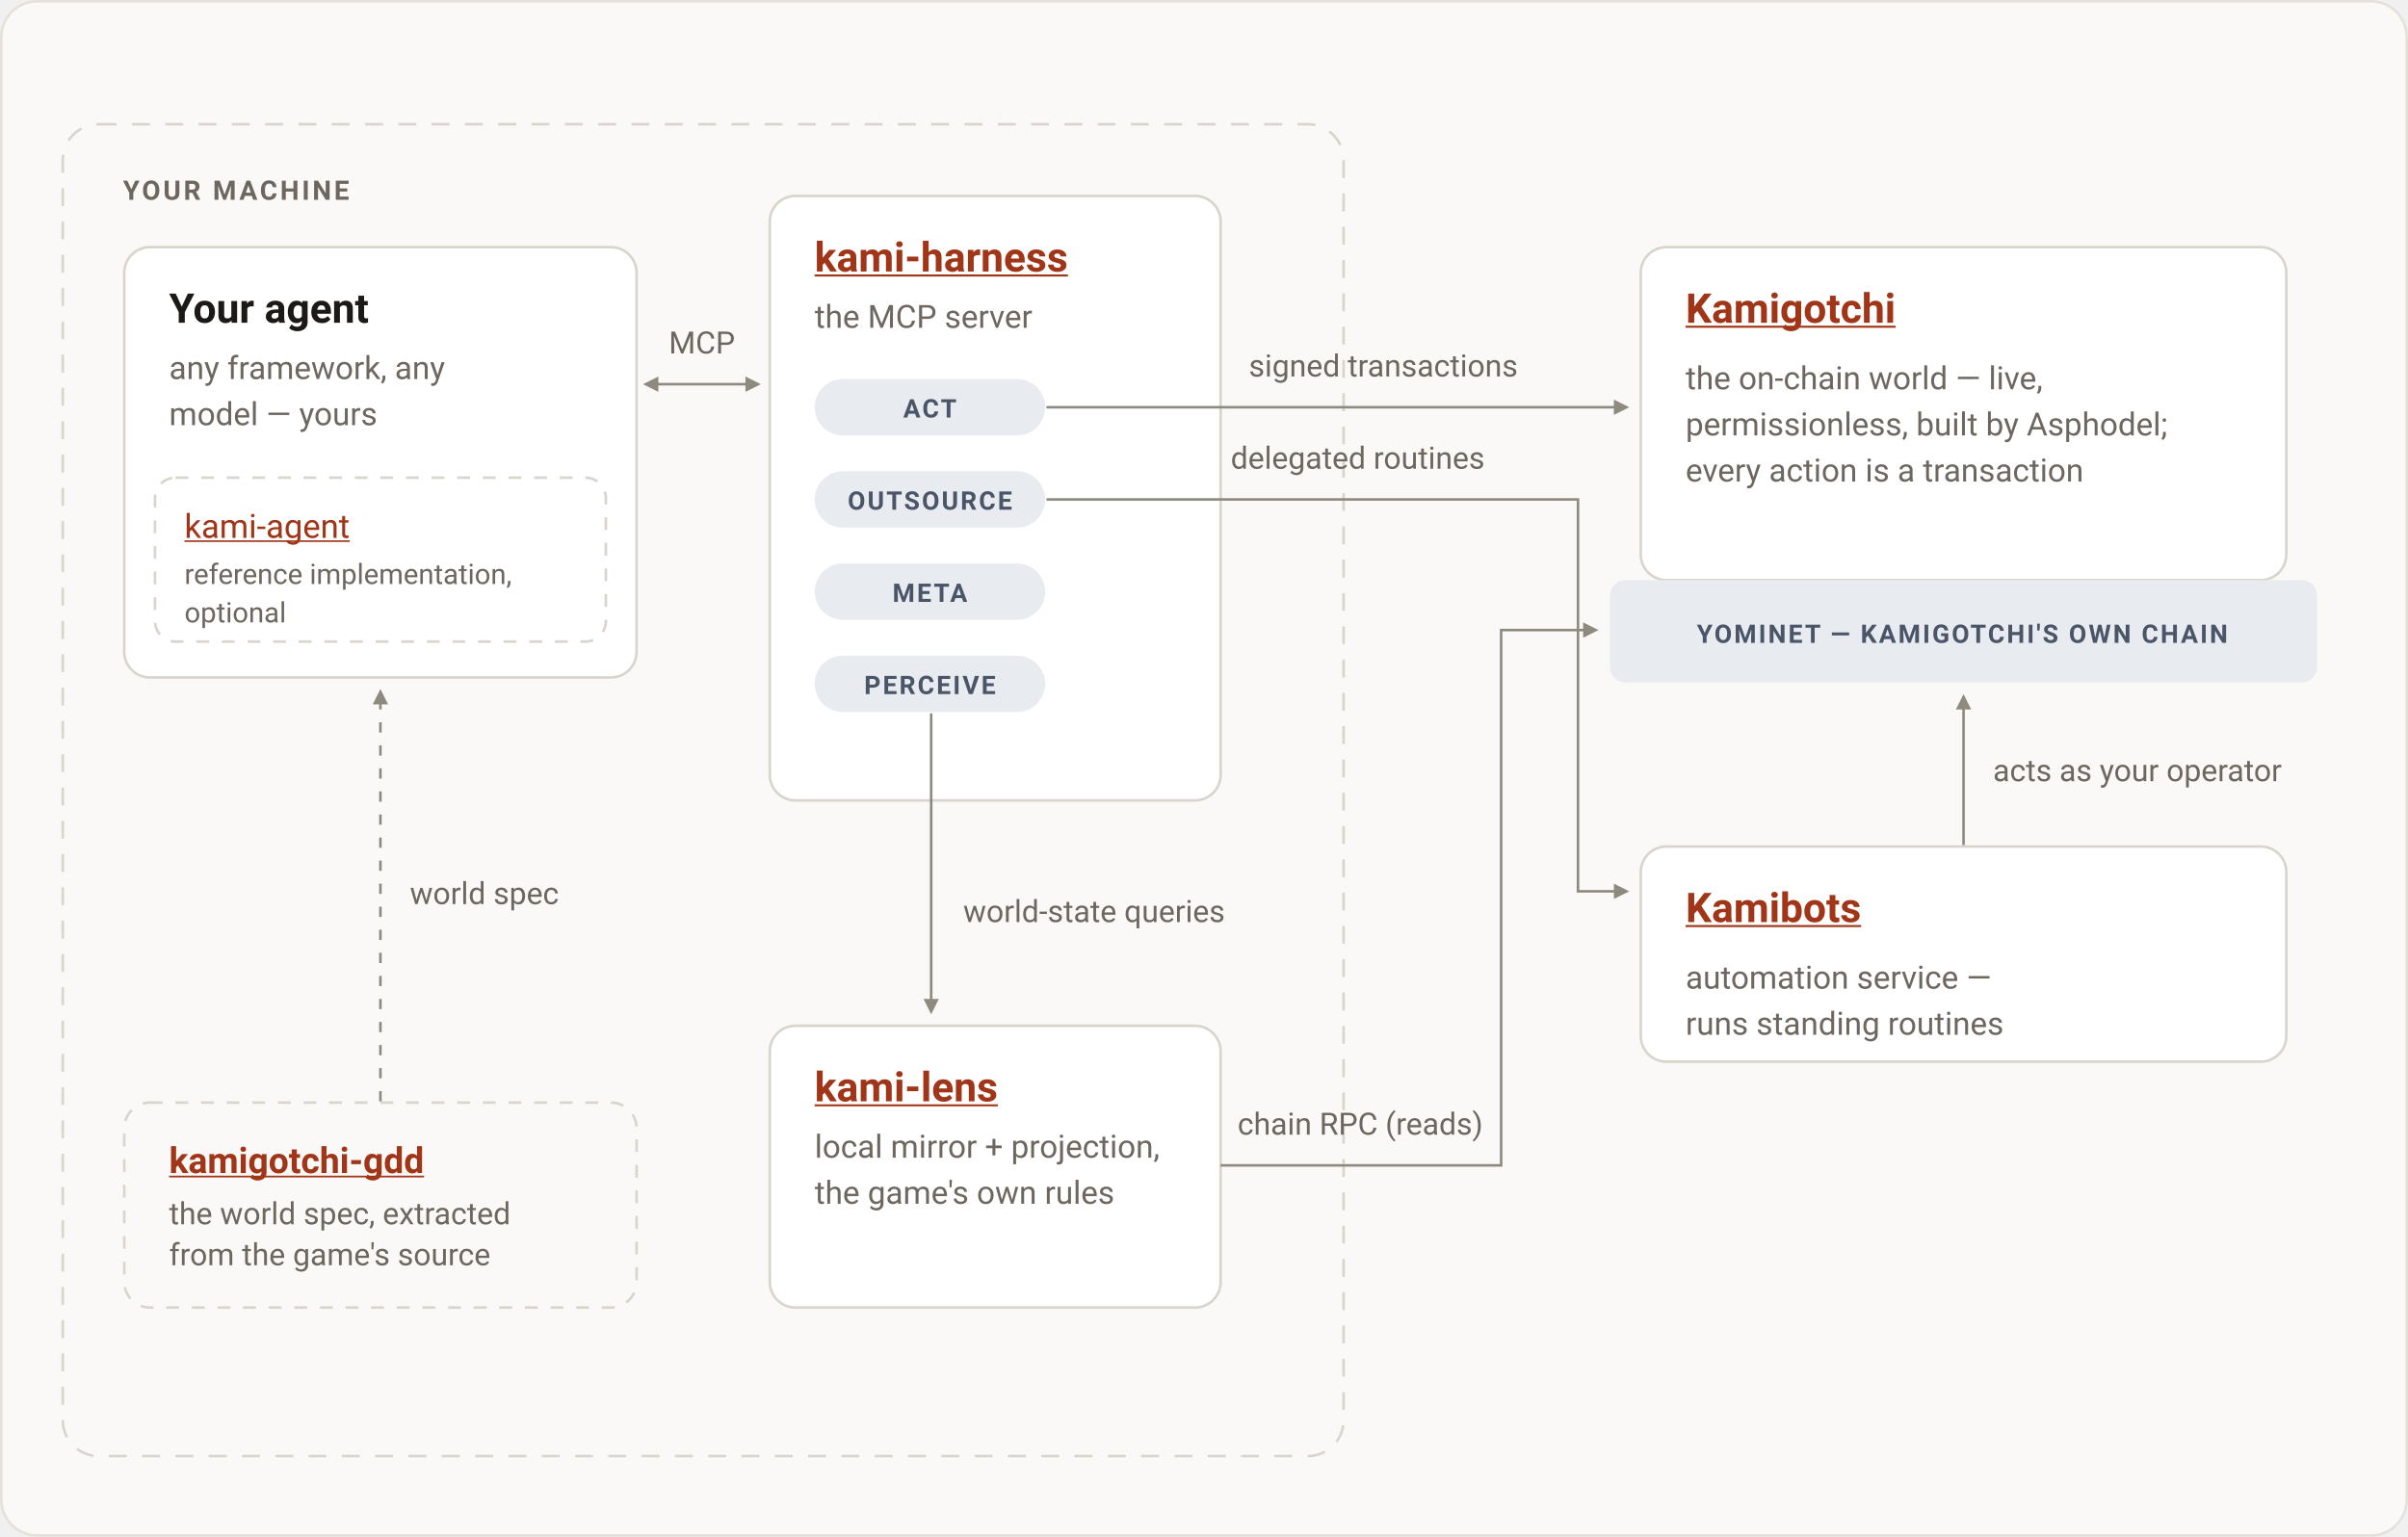
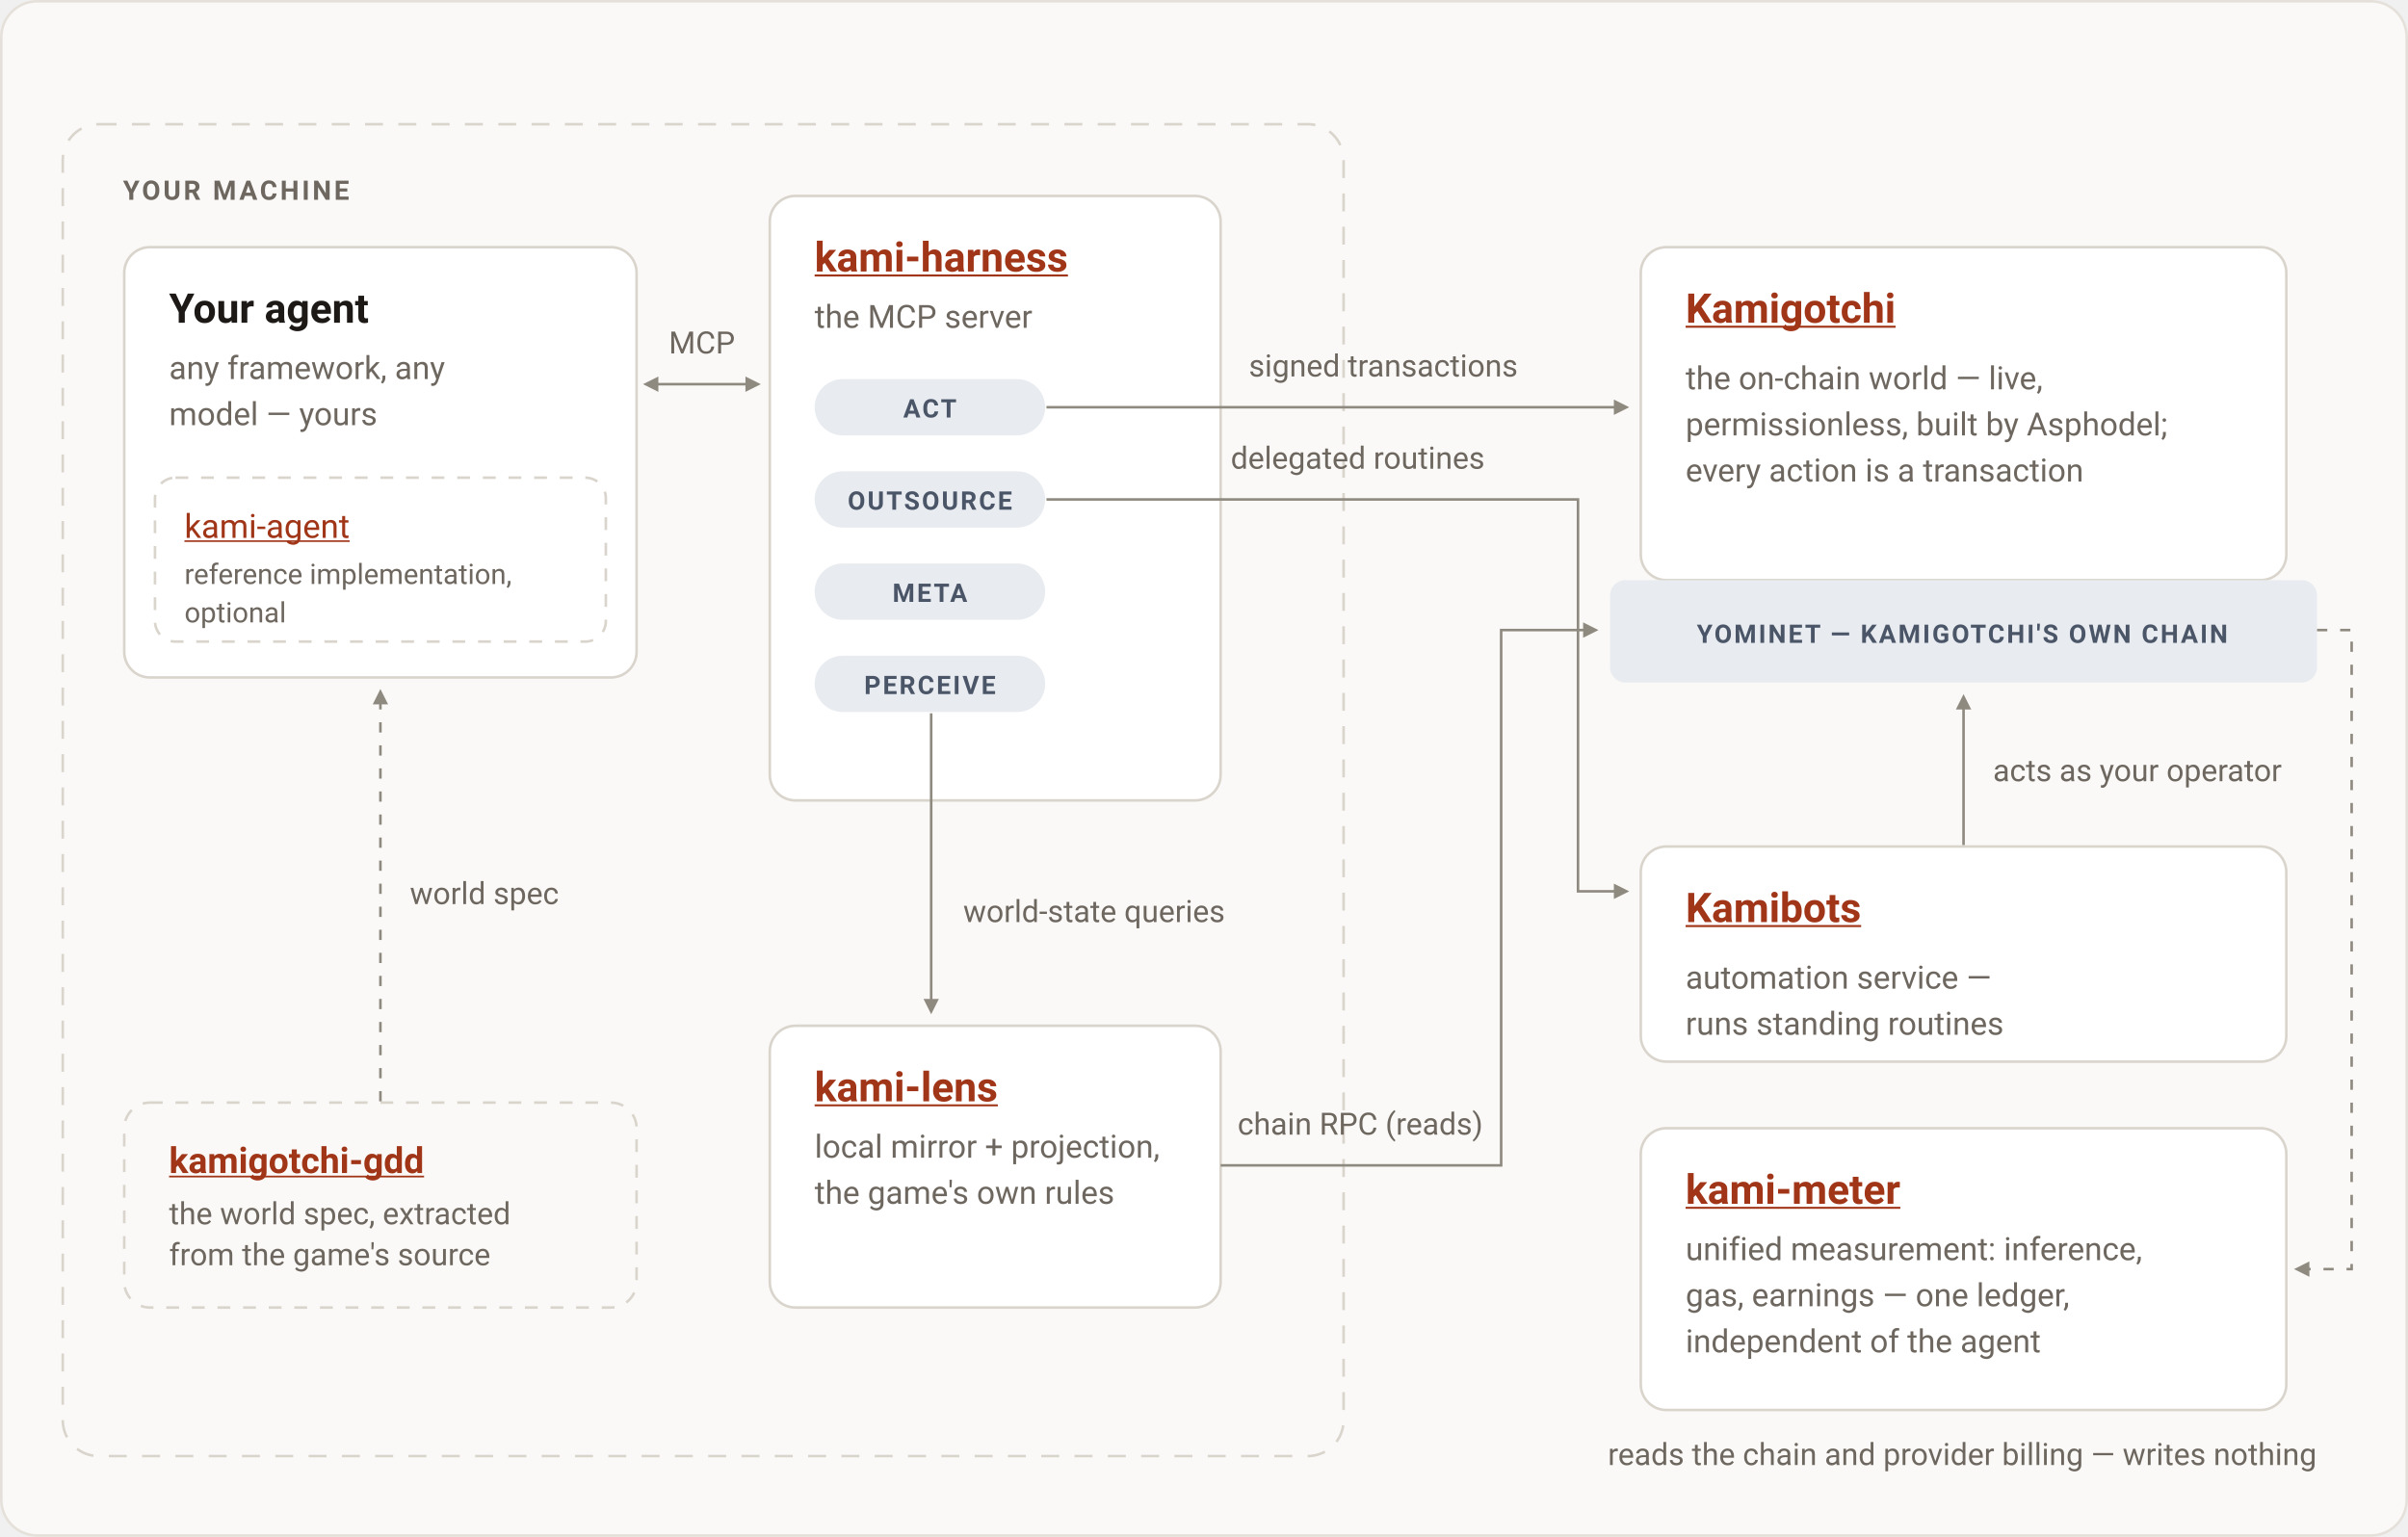
<svg xmlns="http://www.w3.org/2000/svg" viewBox="0 0 940 600" font-family="system-ui, -apple-system, 'Segoe UI', Roboto, sans-serif" role="img" aria-labelledby="stack-desc">
  <defs>
    <marker id="sf-head" markerWidth="7" markerHeight="7" refX="3.5" refY="3.5" orient="auto-start-reverse">
      <path class="af-arrow" d="M0.5,0.5 L6.5,3.5 L0.5,6.5 Z" fill="#8f8a80" />
    </marker>
  </defs>
  <rect class="af-bg" x="0.5" y="0.5" width="939" height="599" rx="14" fill="#faf9f7" stroke="#e5e1da" />
  <rect class="af-bound" x="24.5" y="48.5" width="500" height="520" rx="14" fill="none" stroke="#d9d4cc" stroke-dasharray="7 6" />
  <text class="af-conn-label" x="48" y="78" font-size="10.5" font-weight="700" letter-spacing="0.1em" fill="#6d675f">YOUR MACHINE</text>
  <rect class="af-box" x="48.5" y="96.5" width="200" height="168" rx="10" fill="#ffffff" stroke="#d9d4cc" />
  <text class="af-title" x="66" y="126" font-size="16" font-weight="600" fill="#1c1917">Your agent</text>
  <text class="af-role" x="66" y="148" font-size="12.5" fill="#6d675f">any framework, any</text>
  <text class="af-role" x="66" y="166" font-size="12.5" fill="#6d675f">model — yours</text>
  <rect class="af-bound" x="60.5" y="186.5" width="176" height="64" rx="8" fill="none" stroke="#d9d4cc" stroke-dasharray="5 5" />
  <text x="72" y="210" font-size="13">
    <a href="https://github.com/tokedo/kami-agent">
      <tspan class="af-repo" fill="#a03518" text-decoration="underline">kami-agent</tspan>
    </a>
  </text>
  <text class="af-role" x="72" y="228" font-size="11" fill="#6d675f">reference implementation,</text>
  <text class="af-role" x="72" y="243" font-size="11" fill="#6d675f">optional</text>
  <line class="af-conn" x1="254" y1="150" x2="294" y2="150" stroke="#8f8a80" marker-start="url(#sf-head)" marker-end="url(#sf-head)" />
  <text class="af-conn-label" x="274" y="138" font-size="12" text-anchor="middle" fill="#6d675f">MCP</text>
  <rect class="af-box" x="300.5" y="76.5" width="176" height="236" rx="10" fill="#ffffff" stroke="#d9d4cc" />
  <text class="af-title" x="318" y="106" font-size="16" font-weight="600" fill="#1c1917">
    <a href="https://github.com/tokedo/kami-harness">
      <tspan class="af-repo" fill="#a03518" text-decoration="underline">kami-harness</tspan>
    </a>
  </text>
  <text class="af-role" x="318" y="128" font-size="12.5" fill="#6d675f">the MCP server</text>
  <rect class="af-badge" x="318" y="148" width="90" height="22" rx="11" fill="#e8ebef" />
  <text class="af-badge-text" x="363" y="163" font-size="10" font-weight="700" letter-spacing="0.08em" text-anchor="middle" fill="#4a5568">ACT</text>
  <rect class="af-badge" x="318" y="184" width="90" height="22" rx="11" fill="#e8ebef" />
  <text class="af-badge-text" x="363" y="199" font-size="10" font-weight="700" letter-spacing="0.08em" text-anchor="middle" fill="#4a5568">OUTSOURCE</text>
  <rect class="af-badge" x="318" y="220" width="90" height="22" rx="11" fill="#e8ebef" />
  <text class="af-badge-text" x="363" y="235" font-size="10" font-weight="700" letter-spacing="0.08em" text-anchor="middle" fill="#4a5568">META</text>
  <rect class="af-badge" x="318" y="256" width="90" height="22" rx="11" fill="#e8ebef" />
  <text class="af-badge-text" x="363" y="271" font-size="10" font-weight="700" letter-spacing="0.08em" text-anchor="middle" fill="#4a5568">PERCEIVE</text>
  <line class="af-conn" x1="408.5" y1="159" x2="633" y2="159" stroke="#8f8a80" marker-end="url(#sf-head)" />
  <text class="af-conn-label" x="540" y="147" font-size="12" text-anchor="middle" fill="#6d675f">signed transactions</text>
  <path class="af-conn" d="M408.5,195 H616 V348 H633" fill="none" stroke="#8f8a80" marker-end="url(#sf-head)" />
  <text class="af-conn-label" x="530" y="183" font-size="12" text-anchor="middle" fill="#6d675f">delegated routines</text>
  <line class="af-conn" x1="363.5" y1="278.5" x2="363.5" y2="393" stroke="#8f8a80" marker-end="url(#sf-head)" />
  <text class="af-conn-label" x="376" y="360" font-size="12" fill="#6d675f">world-state queries</text>
  <rect class="af-box" x="300.5" y="400.5" width="176" height="110" rx="10" fill="#ffffff" stroke="#d9d4cc" />
  <text class="af-title" x="318" y="430" font-size="16" font-weight="600" fill="#1c1917">
    <a href="https://github.com/tokedo/kami-lens">
      <tspan class="af-repo" fill="#a03518" text-decoration="underline">kami-lens</tspan>
    </a>
  </text>
  <text class="af-role" x="318" y="452" font-size="12.5" fill="#6d675f">local mirror + projection,</text>
  <text class="af-role" x="318" y="470" font-size="12.5" fill="#6d675f">the game's own rules</text>
  <path class="af-conn" d="M476.5,455 H586 V246 H621" fill="none" stroke="#8f8a80" marker-end="url(#sf-head)" />
  <text class="af-conn-label" x="531" y="443" font-size="12" text-anchor="middle" fill="#6d675f">chain RPC (reads)</text>
  <rect class="af-bound" x="48.5" y="430.5" width="200" height="80" rx="10" fill="none" stroke="#d9d4cc" stroke-dasharray="5 5" />
  <text x="66" y="458" font-size="14" font-weight="600">
    <a href="https://github.com/tokedo/kamigotchi-gdd">
      <tspan class="af-repo" fill="#a03518" text-decoration="underline">kamigotchi-gdd</tspan>
    </a>
  </text>
  <text class="af-role" x="66" y="478" font-size="12" fill="#6d675f">the world spec, extracted</text>
  <text class="af-role" x="66" y="494" font-size="12" fill="#6d675f">from the game's source</text>
  <line class="af-conn" x1="148.5" y1="430" x2="148.5" y2="272" stroke="#8f8a80" stroke-dasharray="4 5" marker-end="url(#sf-head)" />
  <text class="af-conn-label" x="160" y="353" font-size="12" fill="#6d675f">world spec</text>
  <rect class="af-box" x="640.5" y="96.5" width="252" height="130" rx="10" fill="#ffffff" stroke="#d9d4cc" />
  <text class="af-title" x="658" y="126" font-size="16" font-weight="600" fill="#1c1917">
    <a href="https://github.com/Asphodel-OS/kamigotchi">
      <tspan class="af-repo" fill="#a03518" text-decoration="underline">Kamigotchi</tspan>
    </a>
  </text>
  <text class="af-role" x="658" y="152" font-size="12.5" fill="#6d675f">the on-chain world — live,</text>
  <text class="af-role" x="658" y="170" font-size="12.5" fill="#6d675f">permissionless, built by Asphodel;</text>
  <text class="af-role" x="658" y="188" font-size="12.5" fill="#6d675f">every action is a transaction</text>
  <rect class="af-badge" x="628.5" y="226.5" width="276" height="40" rx="6" fill="#e8ebef" />
  <text class="af-badge-text" x="766" y="251" font-size="10" font-weight="700" letter-spacing="0.08em" text-anchor="middle" fill="#4a5568">YOMINET — KAMIGOTCHI'S OWN CHAIN</text>
  <line class="af-conn" x1="766.5" y1="330" x2="766.5" y2="274" stroke="#8f8a80" marker-end="url(#sf-head)" />
  <text class="af-conn-label" x="778" y="305" font-size="12" fill="#6d675f">acts as your operator</text>
  <rect class="af-box" x="640.5" y="330.5" width="252" height="84" rx="10" fill="#ffffff" stroke="#d9d4cc" />
  <text class="af-title" x="658" y="360" font-size="16" font-weight="600" fill="#1c1917">
    <a href="https://kamibots.xyz">
      <tspan class="af-repo" fill="#a03518" text-decoration="underline">Kamibots</tspan>
    </a>
  </text>
  <text class="af-role" x="658" y="386" font-size="12.5" fill="#6d675f">automation service —</text>
  <text class="af-role" x="658" y="404" font-size="12.5" fill="#6d675f">runs standing routines</text>
+   <path class="af-conn" d="M904.5,246 H918 V495.5 H898.5" fill="none" stroke="#8f8a80" stroke-dasharray="4 5" marker-end="url(#sf-head)" />
+   <rect class="af-box" x="640.5" y="440.5" width="252" height="110" rx="10" fill="#ffffff" stroke="#d9d4cc" />
+   <text class="af-title" x="658" y="470" font-size="16" font-weight="600" fill="#1c1917">
+     <a href="https://github.com/tokedo/kami-meter">
+       <tspan class="af-repo" fill="#a03518" text-decoration="underline">kami-meter</tspan>
+     </a>
+   </text>
+   <text class="af-role" x="658" y="492" font-size="12.5" fill="#6d675f">unified measurement: inference,</text>
+   <text class="af-role" x="658" y="510" font-size="12.5" fill="#6d675f">gas, earnings — one ledger,</text>
+   <text class="af-role" x="658" y="528" font-size="12.5" fill="#6d675f">independent of the agent</text>
+   <text class="af-conn-label" x="766" y="572" font-size="12" text-anchor="middle" fill="#6d675f">reads the chain and provider billing — writes nothing</text>
</svg>
